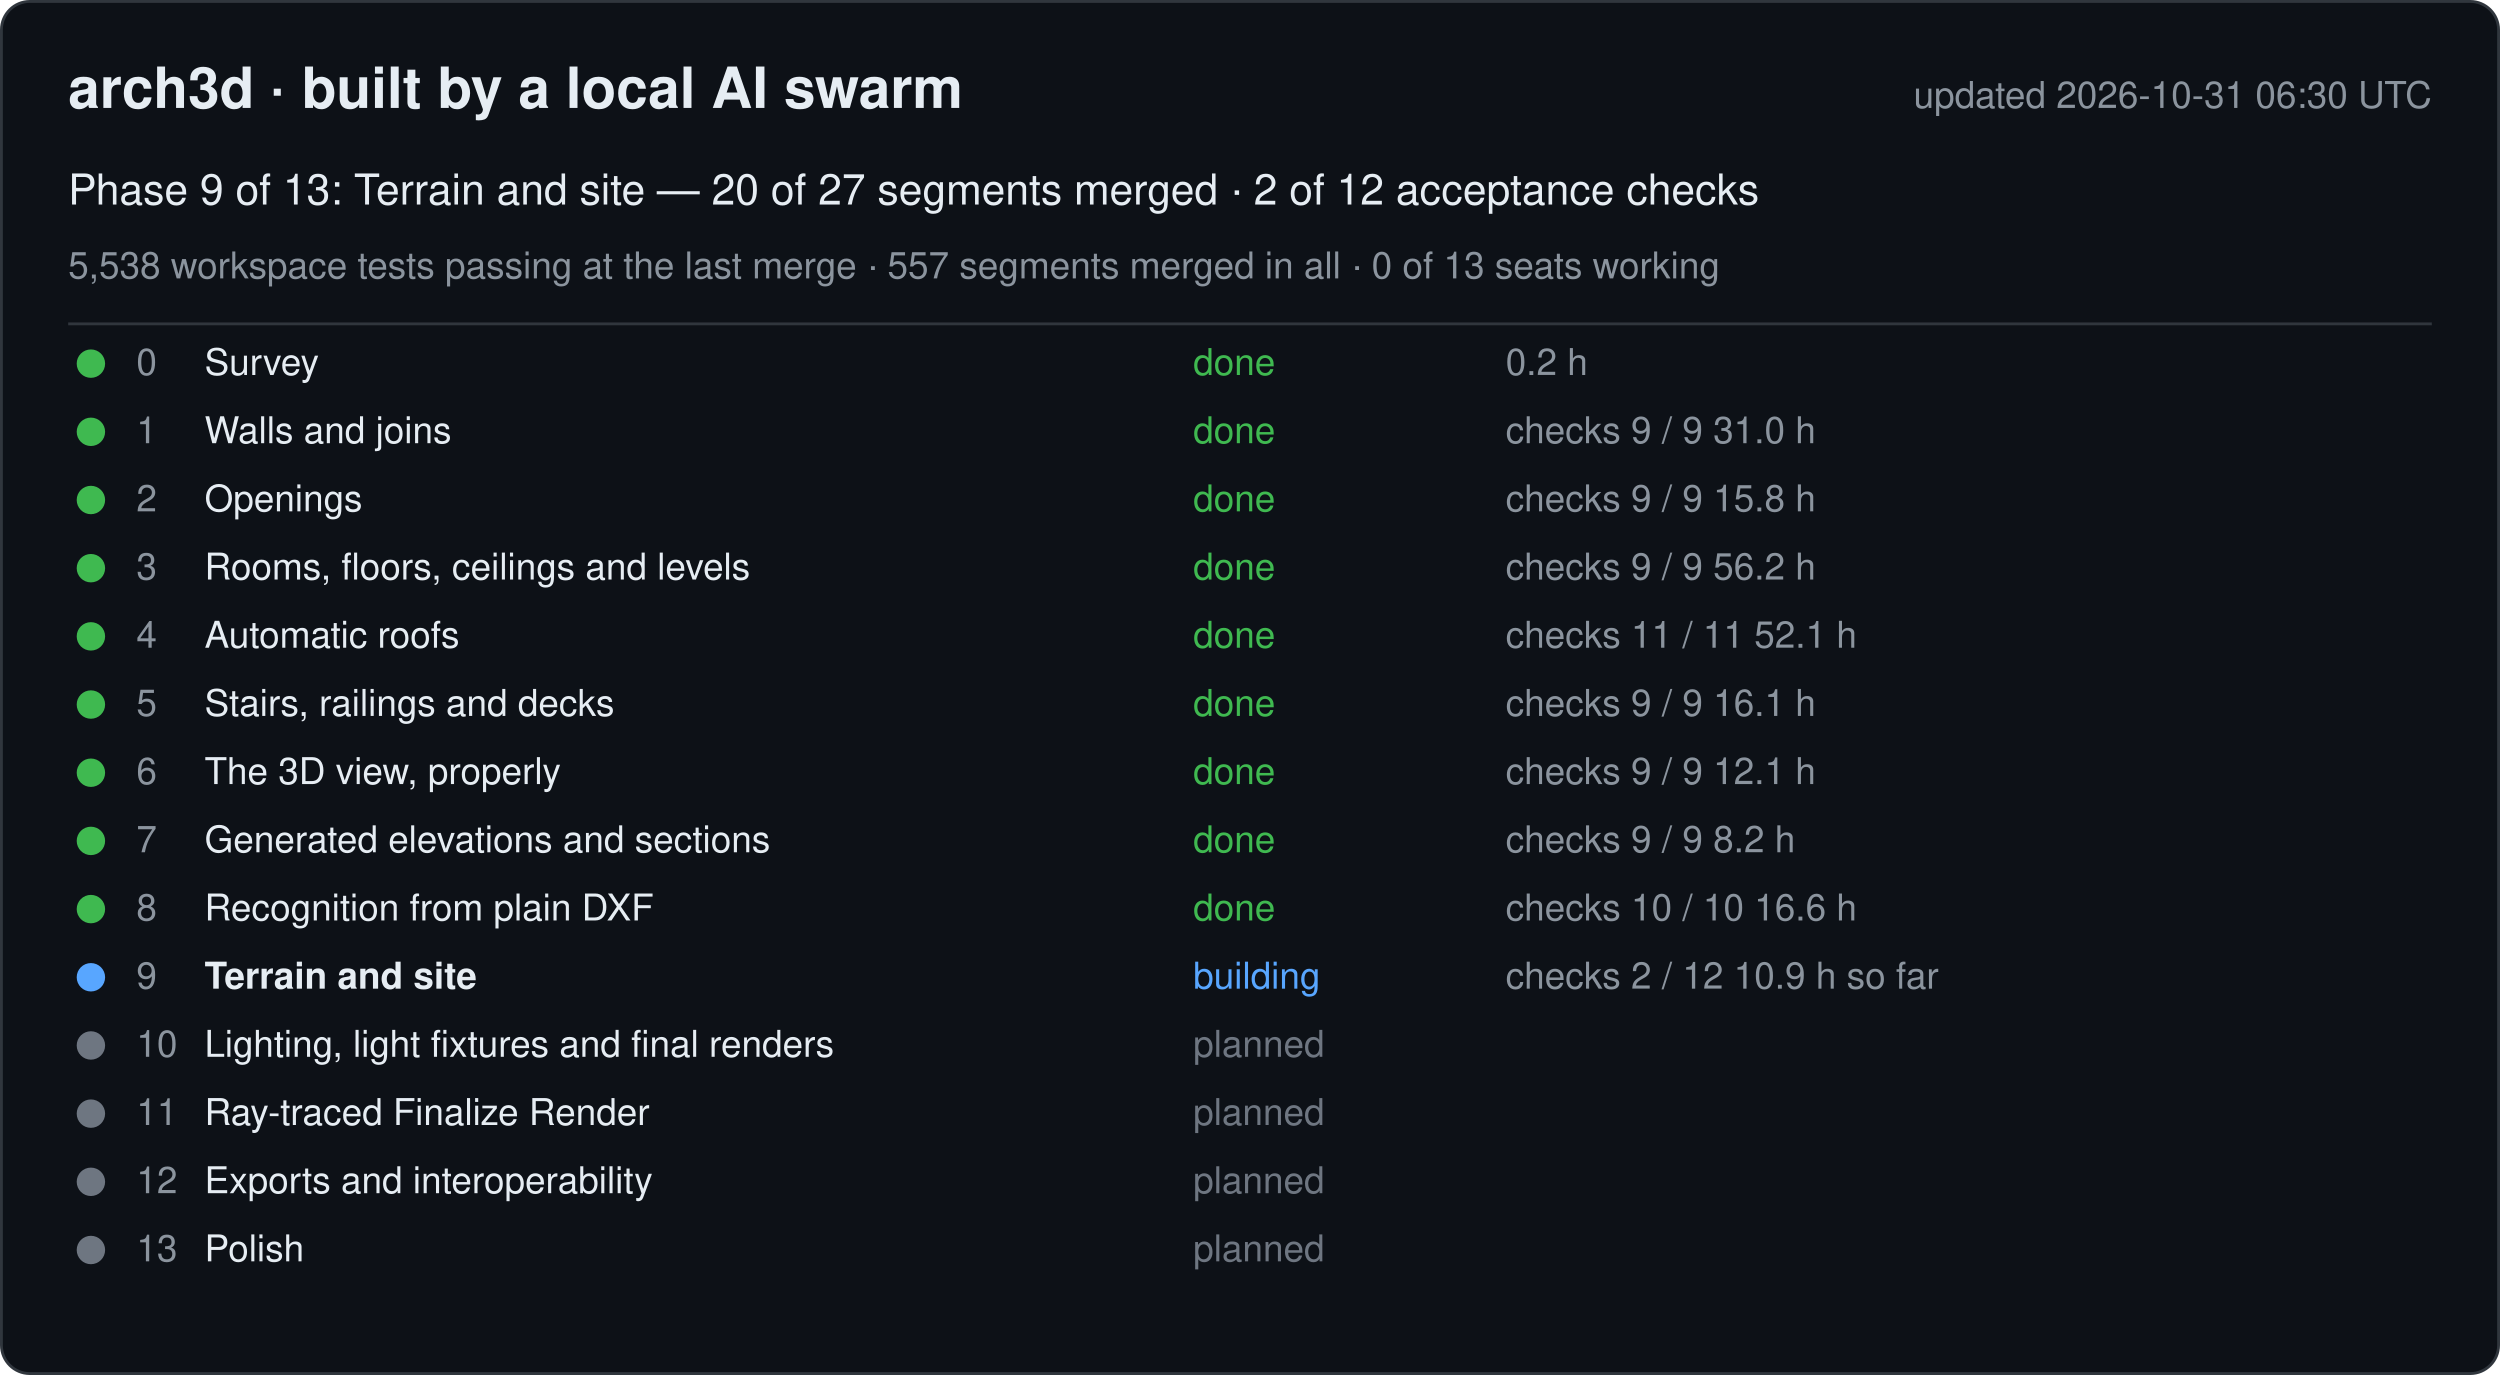
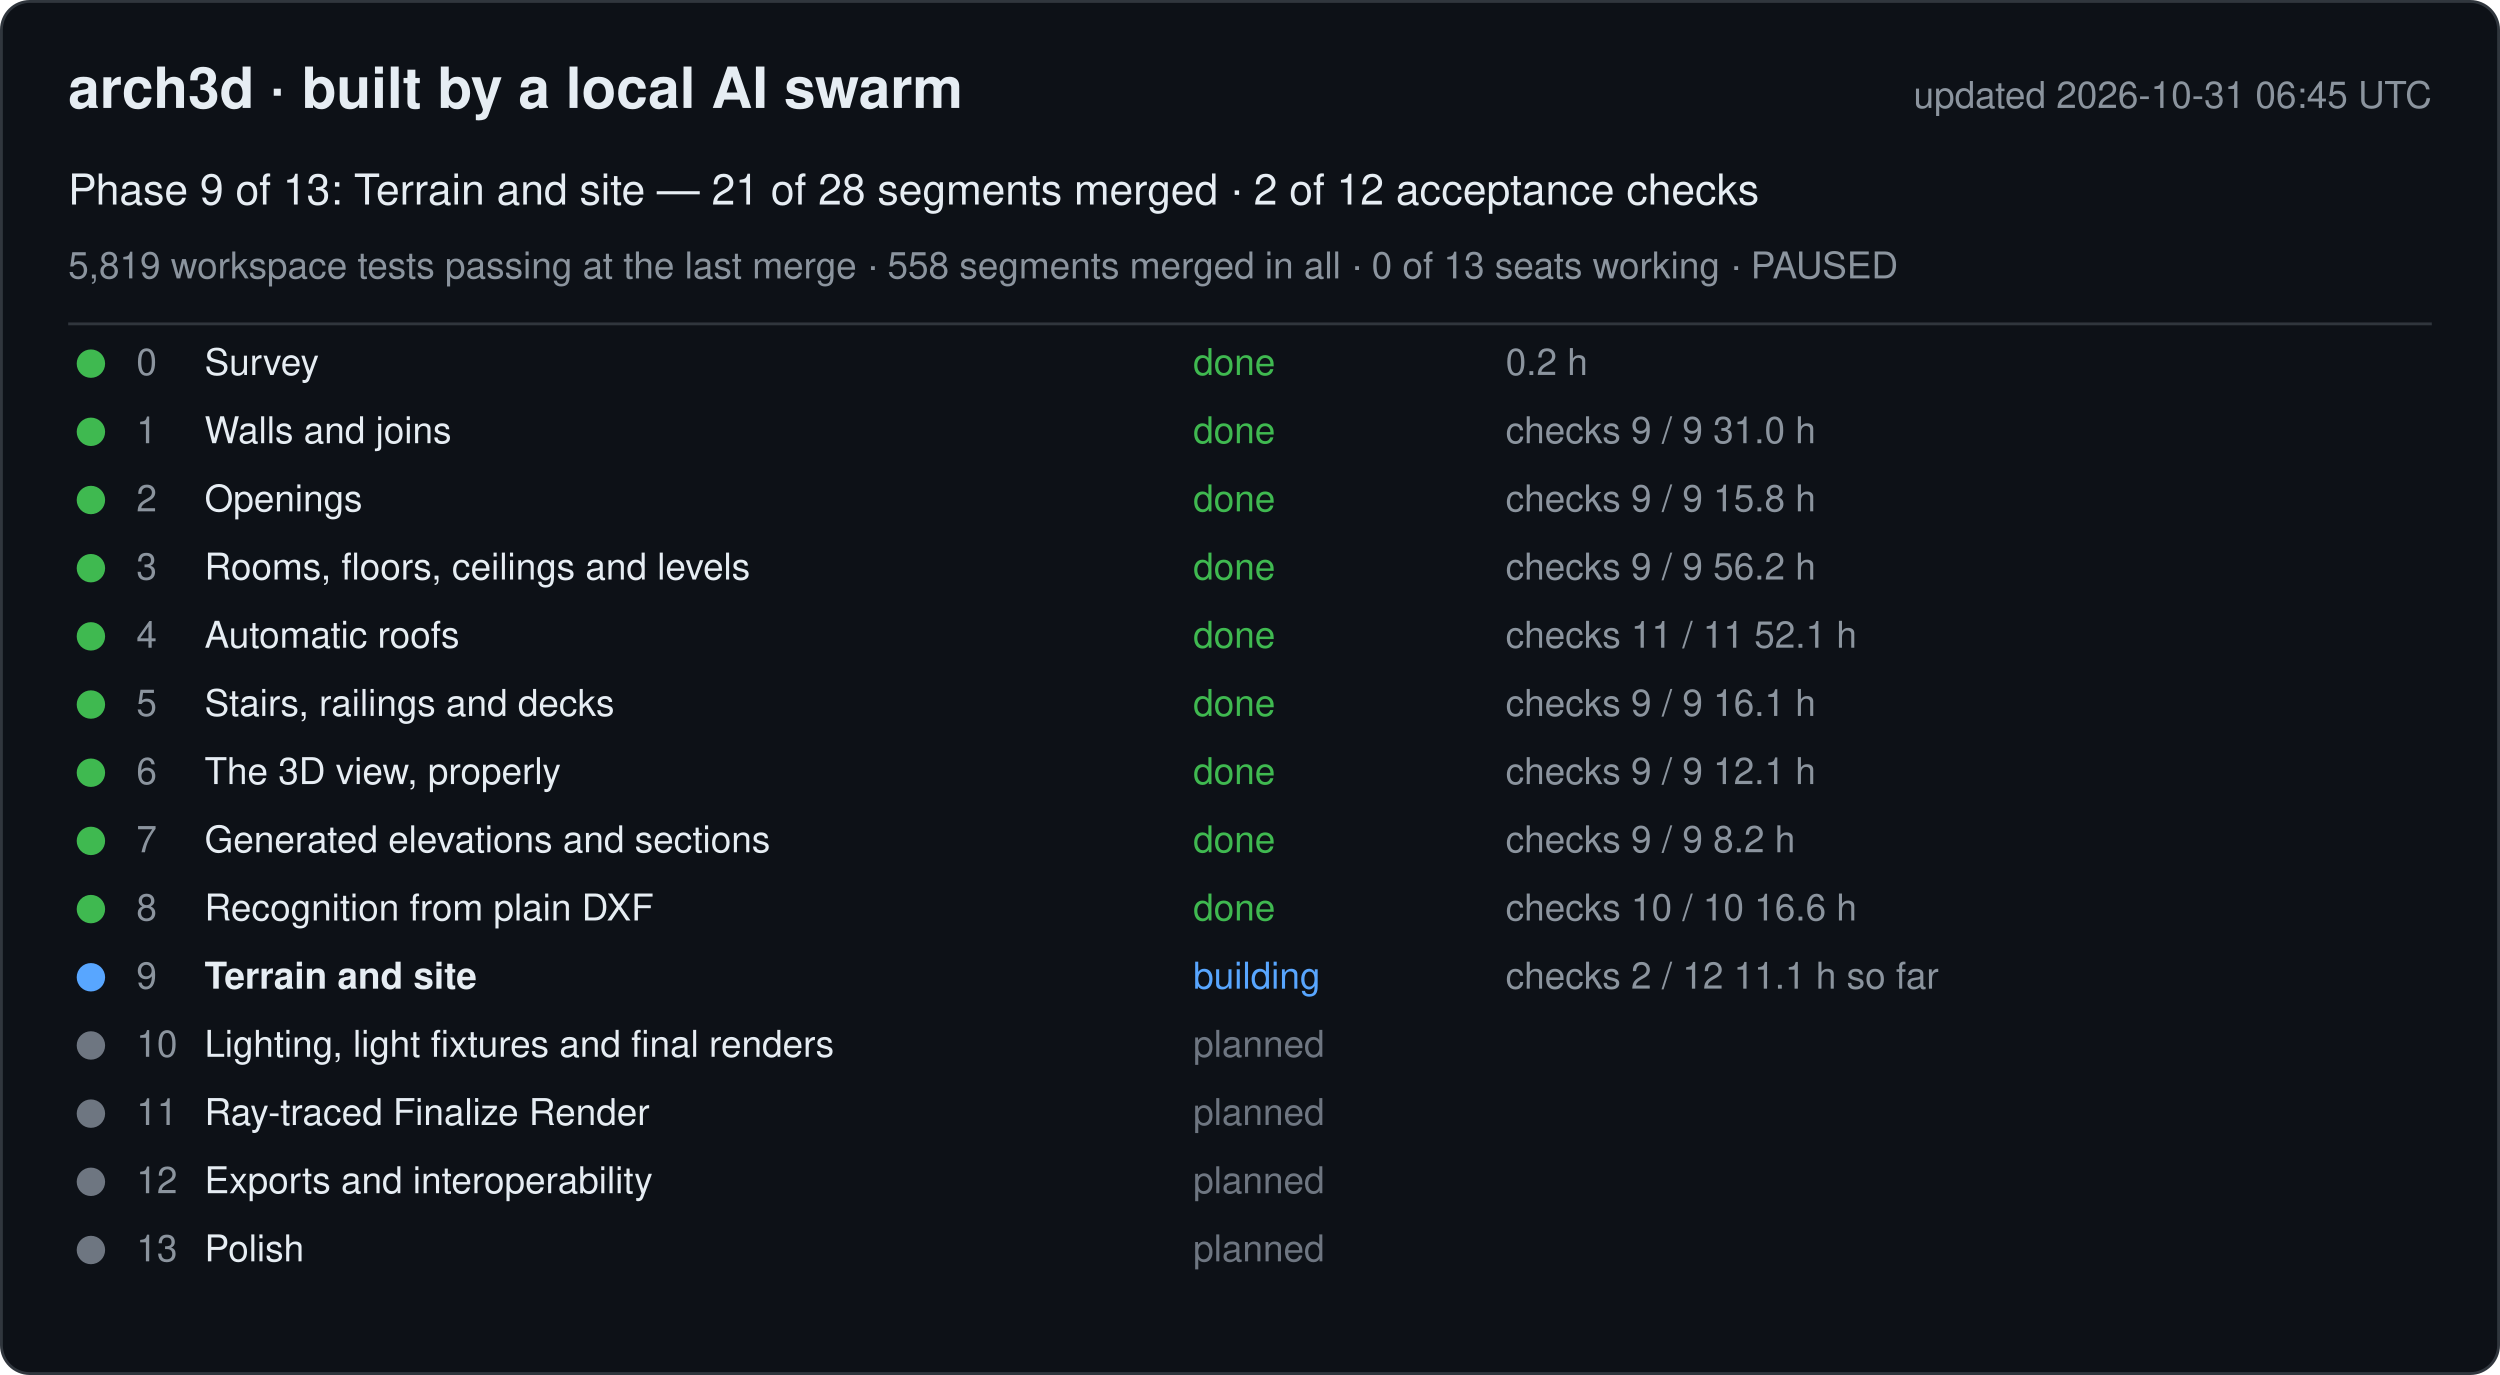
<svg xmlns="http://www.w3.org/2000/svg" width="880" height="484" viewBox="0 0 880 484" font-family="-apple-system, Segoe UI, Helvetica, Arial, sans-serif">
  <rect x="0.5" y="0.5" width="879" height="483" rx="10" fill="#0d1117" stroke="#30363d" />
  <text x="24" y="38" font-size="20" font-weight="600" fill="#e6edf3">arch3d · built by a local AI swarm</text>
-   <text x="856" y="38" font-size="13" fill="#8b949e" text-anchor="end">updated 2026-10-31 06:30 UTC</text>
-   <text x="24" y="72" font-size="15" fill="#e6edf3">Phase 9 of 13: Terrain and site — 20 of 27 segments merged · 2 of 12 acceptance checks</text>
-   <text x="24" y="98" font-size="13" fill="#8b949e">5,538 workspace tests passing at the last merge · 557 segments merged in all · 0 of 13 seats working</text>
+   <text x="856" y="38" font-size="13" fill="#8b949e" text-anchor="end">updated 2026-10-31 06:45 UTC</text>
+   <text x="24" y="72" font-size="15" fill="#e6edf3">Phase 9 of 13: Terrain and site — 21 of 28 segments merged · 2 of 12 acceptance checks</text>
+   <text x="24" y="98" font-size="13" fill="#8b949e">5,819 workspace tests passing at the last merge · 558 segments merged in all · 0 of 13 seats working · PAUSED</text>
  <line x1="24" y1="114" x2="856" y2="114" stroke="#30363d" />
  <g data-phase="0">
    <circle cx="32" cy="128" r="5" fill="#3fb950" />
    <text x="48" y="132" font-size="13" fill="#8b949e">0</text>
    <text x="72" y="132" font-size="13" fill="#e6edf3">Survey</text>
    <text x="420" y="132" font-size="13" fill="#3fb950">done</text>
    <text x="530" y="132" font-size="13" fill="#8b949e">0.2 h</text>
  </g>
  <g data-phase="1">
    <circle cx="32" cy="152" r="5" fill="#3fb950" />
    <text x="48" y="156" font-size="13" fill="#8b949e">1</text>
    <text x="72" y="156" font-size="13" fill="#e6edf3">Walls and joins</text>
    <text x="420" y="156" font-size="13" fill="#3fb950">done</text>
    <text x="530" y="156" font-size="13" fill="#8b949e">checks 9 / 9   31.0 h</text>
  </g>
  <g data-phase="2">
    <circle cx="32" cy="176" r="5" fill="#3fb950" />
    <text x="48" y="180" font-size="13" fill="#8b949e">2</text>
    <text x="72" y="180" font-size="13" fill="#e6edf3">Openings</text>
    <text x="420" y="180" font-size="13" fill="#3fb950">done</text>
    <text x="530" y="180" font-size="13" fill="#8b949e">checks 9 / 9   15.8 h</text>
  </g>
  <g data-phase="3">
    <circle cx="32" cy="200" r="5" fill="#3fb950" />
    <text x="48" y="204" font-size="13" fill="#8b949e">3</text>
    <text x="72" y="204" font-size="13" fill="#e6edf3">Rooms, floors, ceilings and levels</text>
    <text x="420" y="204" font-size="13" fill="#3fb950">done</text>
    <text x="530" y="204" font-size="13" fill="#8b949e">checks 9 / 9   56.2 h</text>
  </g>
  <g data-phase="4">
    <circle cx="32" cy="224" r="5" fill="#3fb950" />
    <text x="48" y="228" font-size="13" fill="#8b949e">4</text>
    <text x="72" y="228" font-size="13" fill="#e6edf3">Automatic roofs</text>
    <text x="420" y="228" font-size="13" fill="#3fb950">done</text>
    <text x="530" y="228" font-size="13" fill="#8b949e">checks 11 / 11   52.1 h</text>
  </g>
  <g data-phase="5">
    <circle cx="32" cy="248" r="5" fill="#3fb950" />
    <text x="48" y="252" font-size="13" fill="#8b949e">5</text>
    <text x="72" y="252" font-size="13" fill="#e6edf3">Stairs, railings and decks</text>
    <text x="420" y="252" font-size="13" fill="#3fb950">done</text>
    <text x="530" y="252" font-size="13" fill="#8b949e">checks 9 / 9   16.1 h</text>
  </g>
  <g data-phase="6">
    <circle cx="32" cy="272" r="5" fill="#3fb950" />
    <text x="48" y="276" font-size="13" fill="#8b949e">6</text>
    <text x="72" y="276" font-size="13" fill="#e6edf3">The 3D view, properly</text>
    <text x="420" y="276" font-size="13" fill="#3fb950">done</text>
    <text x="530" y="276" font-size="13" fill="#8b949e">checks 9 / 9   12.1 h</text>
  </g>
  <g data-phase="7">
    <circle cx="32" cy="296" r="5" fill="#3fb950" />
    <text x="48" y="300" font-size="13" fill="#8b949e">7</text>
    <text x="72" y="300" font-size="13" fill="#e6edf3">Generated elevations and sections</text>
    <text x="420" y="300" font-size="13" fill="#3fb950">done</text>
    <text x="530" y="300" font-size="13" fill="#8b949e">checks 9 / 9   8.2 h</text>
  </g>
  <g data-phase="8">
    <circle cx="32" cy="320" r="5" fill="#3fb950" />
    <text x="48" y="324" font-size="13" fill="#8b949e">8</text>
    <text x="72" y="324" font-size="13" fill="#e6edf3">Recognition from plain DXF</text>
    <text x="420" y="324" font-size="13" fill="#3fb950">done</text>
    <text x="530" y="324" font-size="13" fill="#8b949e">checks 10 / 10   16.6 h</text>
  </g>
  <g data-phase="9">
    <circle cx="32" cy="344" r="5" fill="#58a6ff" />
    <text x="48" y="348" font-size="13" fill="#8b949e">9</text>
    <text x="72" y="348" font-size="13" fill="#e6edf3" font-weight="600">Terrain and site</text>
    <text x="420" y="348" font-size="13" fill="#58a6ff">building</text>
-     <text x="530" y="348" font-size="13" fill="#8b949e">checks 2 / 12   10.9 h so far</text>
+     <text x="530" y="348" font-size="13" fill="#8b949e">checks 2 / 12   11.1 h so far</text>
  </g>
  <g data-phase="10">
    <circle cx="32" cy="368" r="5" fill="#6e7681" />
    <text x="48" y="372" font-size="13" fill="#8b949e">10</text>
    <text x="72" y="372" font-size="13" fill="#e6edf3">Lighting, light fixtures and final renders</text>
    <text x="420" y="372" font-size="13" fill="#6e7681">planned</text>
    <text x="530" y="372" font-size="13" fill="#8b949e" />
  </g>
  <g data-phase="11">
    <circle cx="32" cy="392" r="5" fill="#6e7681" />
    <text x="48" y="396" font-size="13" fill="#8b949e">11</text>
    <text x="72" y="396" font-size="13" fill="#e6edf3">Ray-traced Finalize Render</text>
    <text x="420" y="396" font-size="13" fill="#6e7681">planned</text>
    <text x="530" y="396" font-size="13" fill="#8b949e" />
  </g>
  <g data-phase="12">
    <circle cx="32" cy="416" r="5" fill="#6e7681" />
    <text x="48" y="420" font-size="13" fill="#8b949e">12</text>
    <text x="72" y="420" font-size="13" fill="#e6edf3">Exports and interoperability</text>
    <text x="420" y="420" font-size="13" fill="#6e7681">planned</text>
    <text x="530" y="420" font-size="13" fill="#8b949e" />
  </g>
  <g data-phase="13">
    <circle cx="32" cy="440" r="5" fill="#6e7681" />
    <text x="48" y="444" font-size="13" fill="#8b949e">13</text>
    <text x="72" y="444" font-size="13" fill="#e6edf3">Polish</text>
    <text x="420" y="444" font-size="13" fill="#6e7681">planned</text>
    <text x="530" y="444" font-size="13" fill="#8b949e" />
  </g>
</svg>
